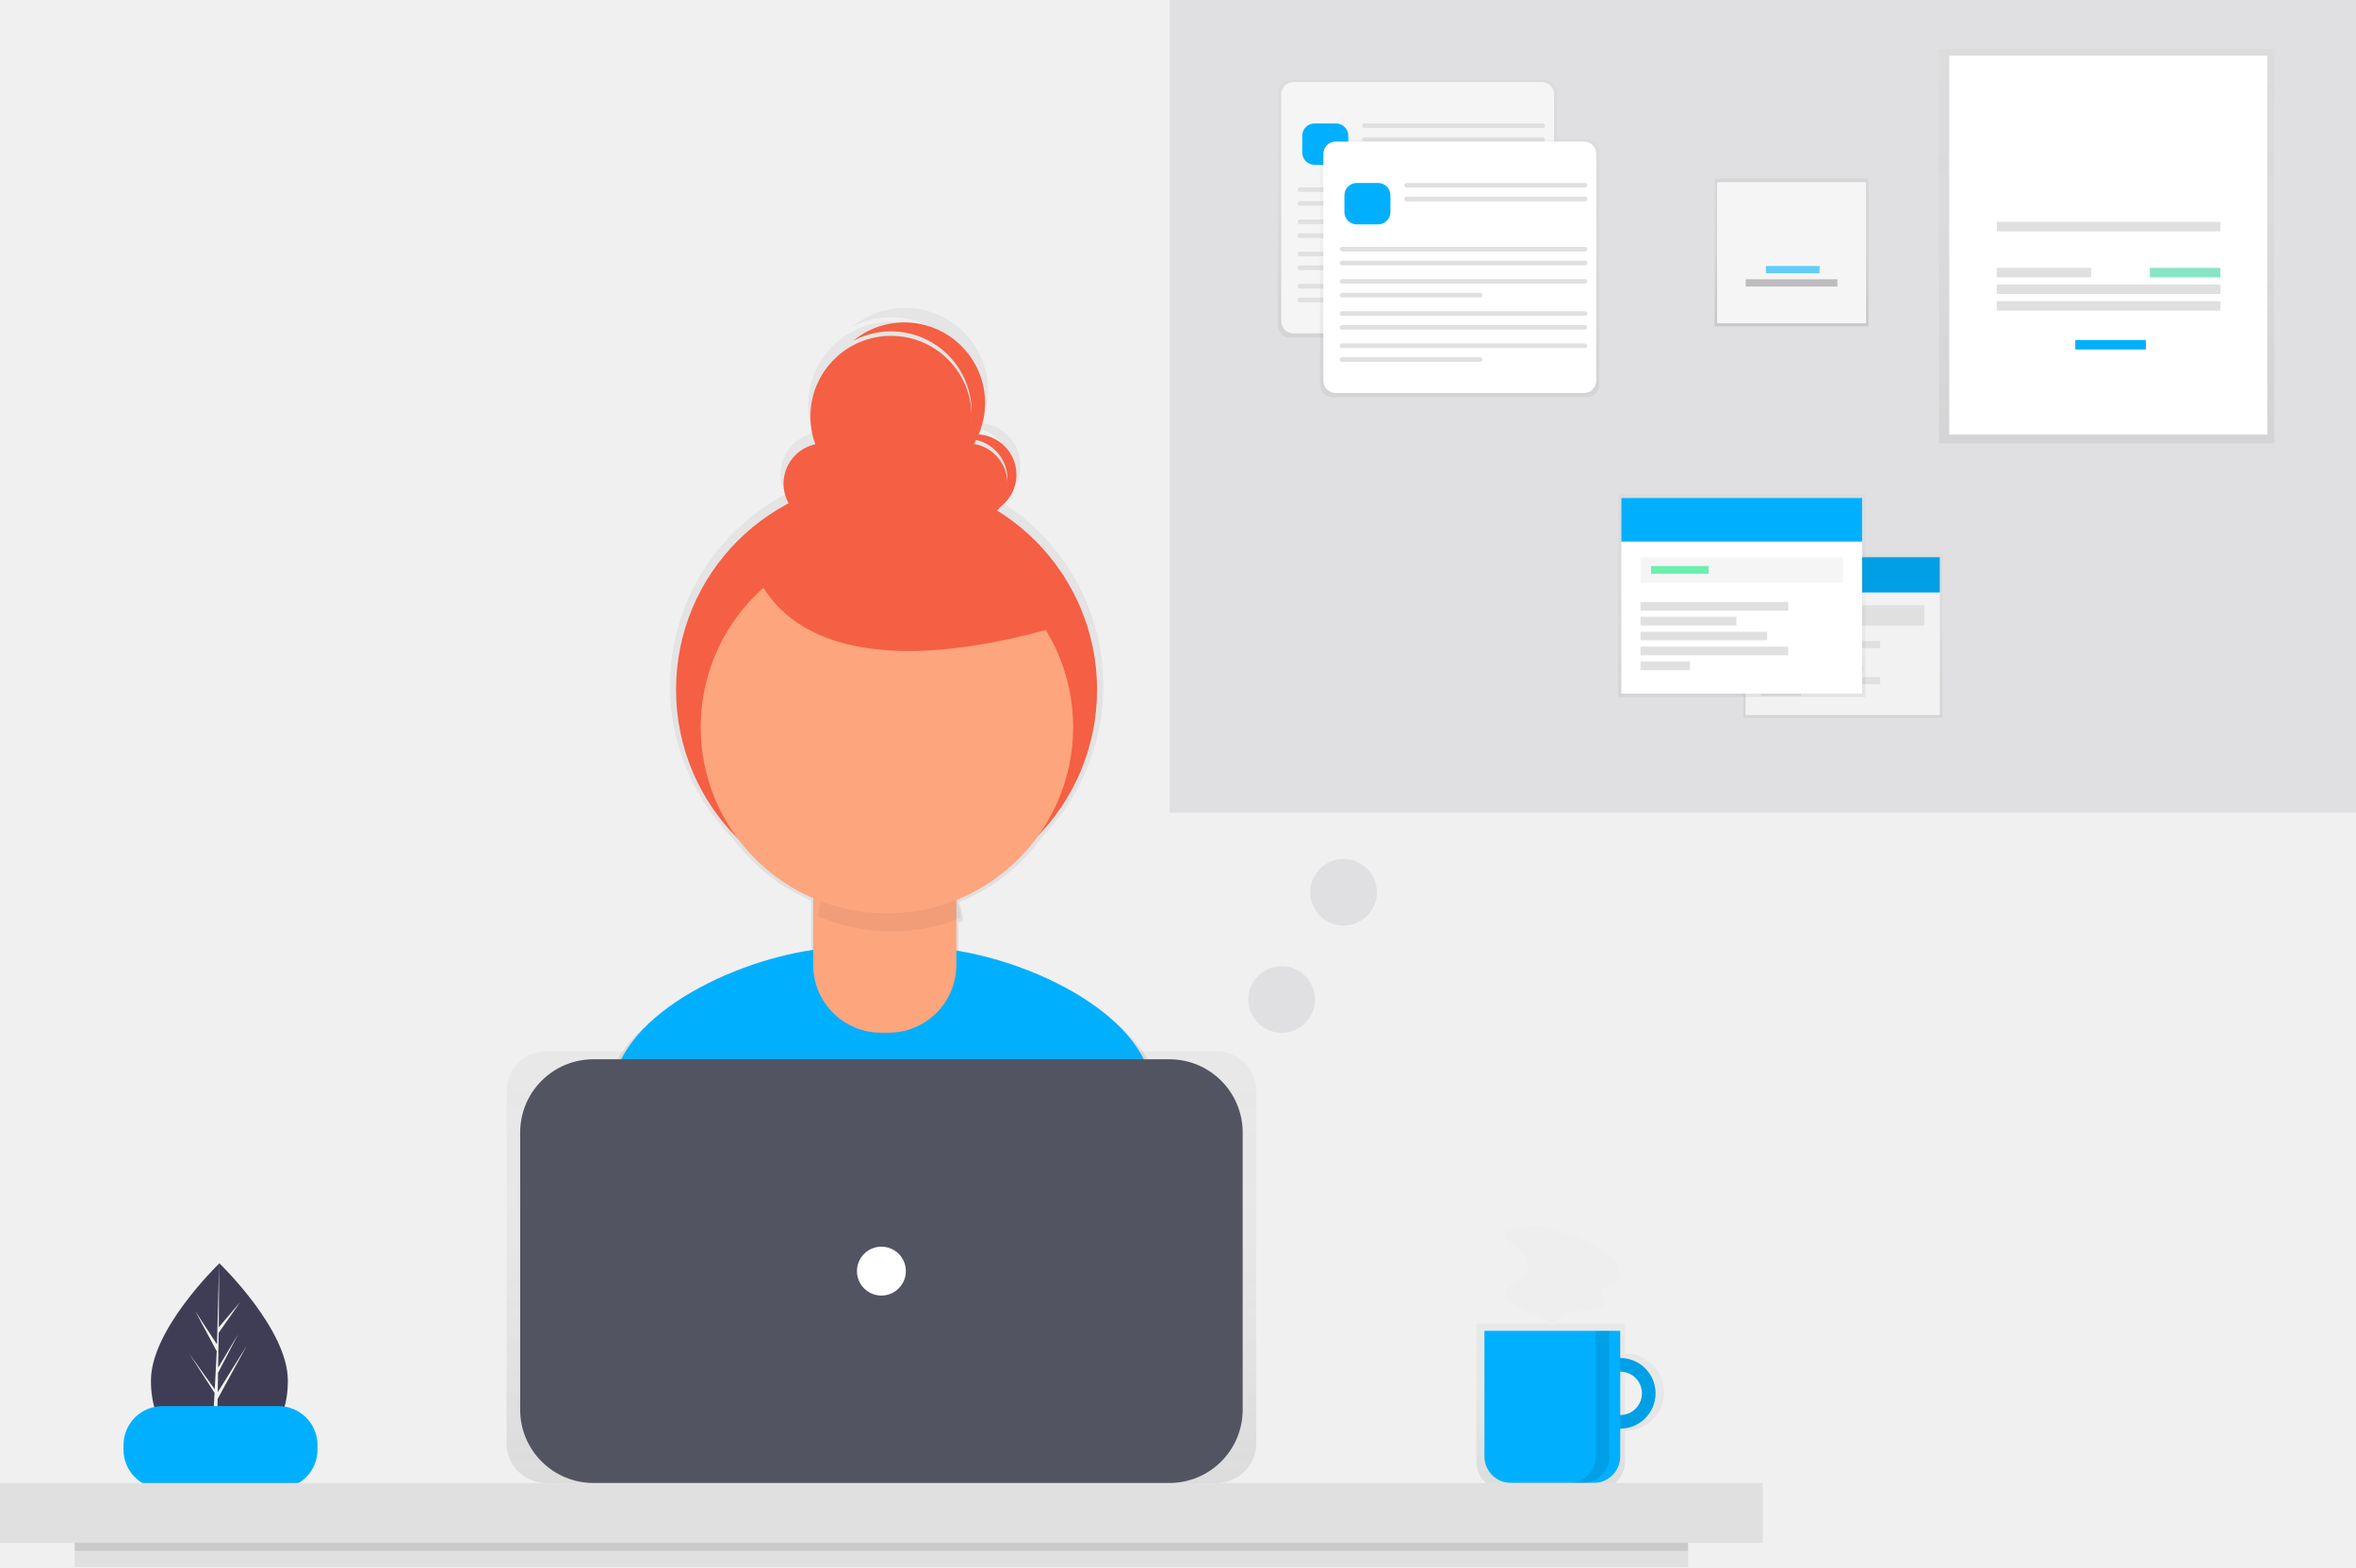
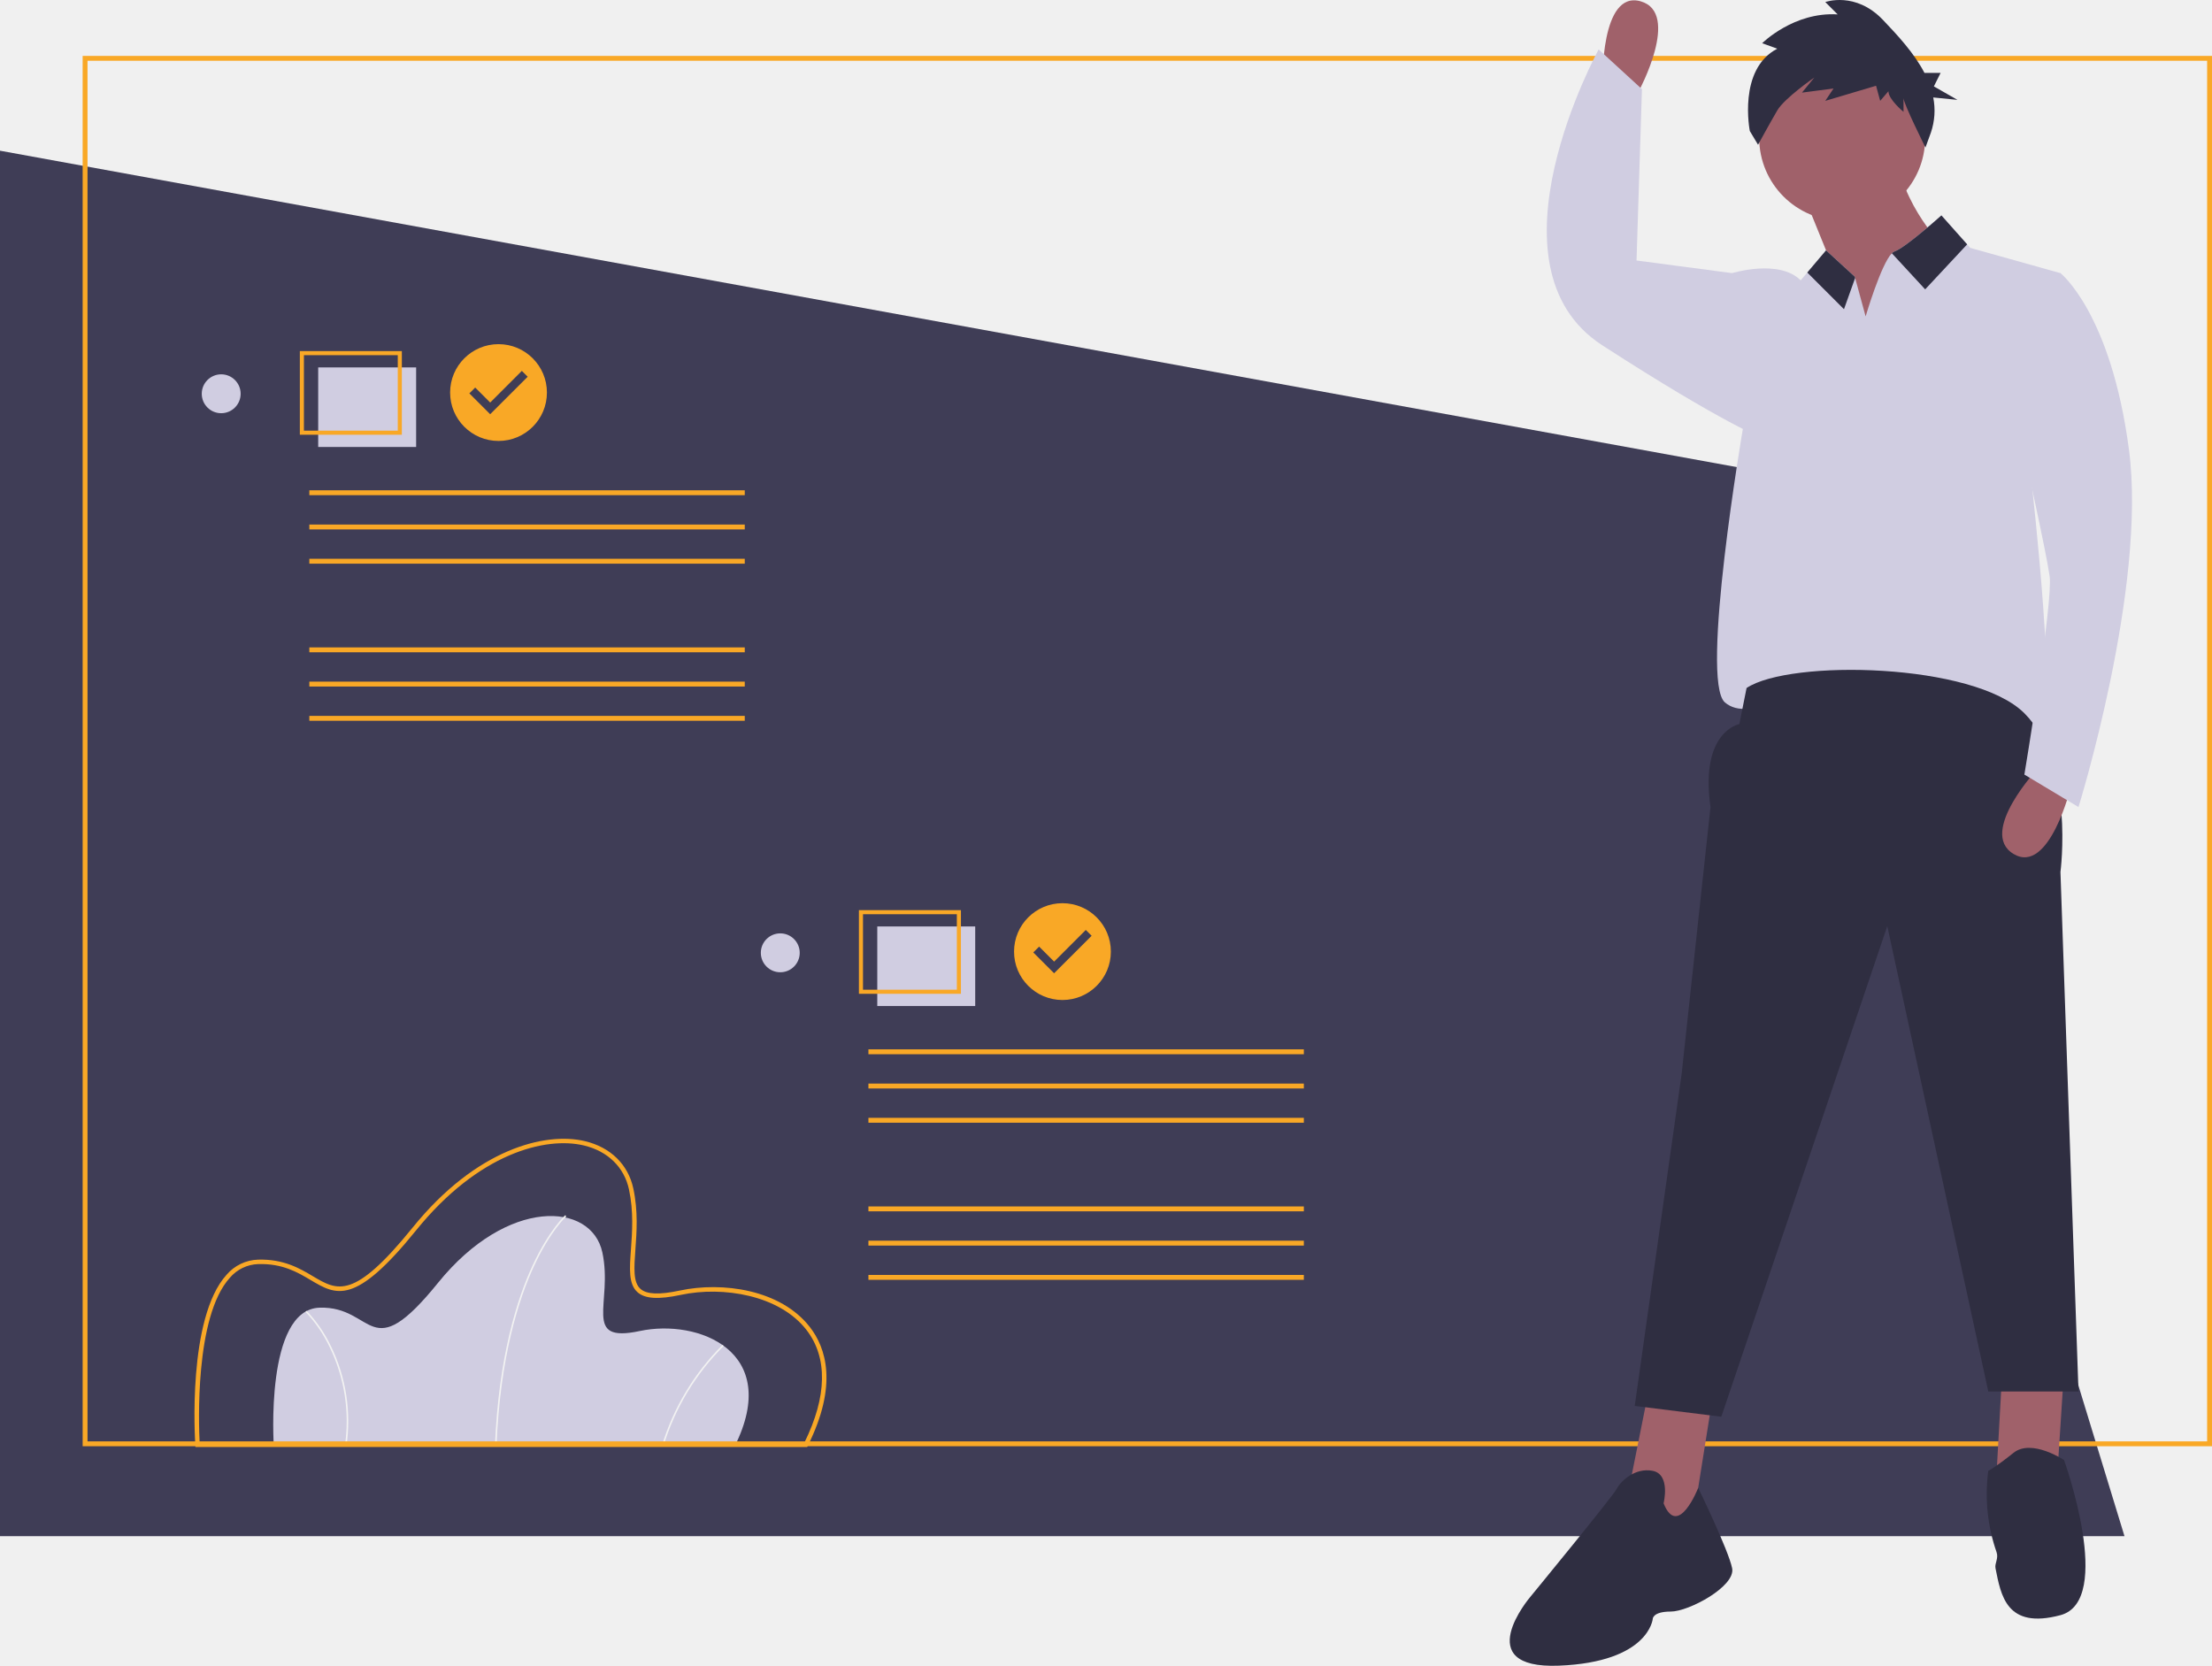
- <svg xmlns="http://www.w3.org/2000/svg" xmlns:xlink="http://www.w3.org/1999/xlink" id="e96d43fc-c2ba-4d44-92c2-c0adf9da4e64" data-name="Layer 1" width="862.844" height="574" viewBox="0 0 862.844 574">
-   <defs>
-     <linearGradient id="bfa0f4d2-dcfa-4ef6-86fd-560f9baa573d" x1="491.814" y1="649.09" x2="491.814" y2="275.777" gradientUnits="userSpaceOnUse">
-       <stop offset="0" stop-color="gray" stop-opacity="0.25" />
-       <stop offset="0.535" stop-color="gray" stop-opacity="0.12" />
-       <stop offset="1" stop-color="gray" stop-opacity="0.1" />
-     </linearGradient>
-     <linearGradient id="a8a26417-897b-4824-ba24-124e6df23ee1" x1="743.556" y1="708.815" x2="743.556" y2="647.802" xlink:href="#bfa0f4d2-dcfa-4ef6-86fd-560f9baa573d" />
-     <linearGradient id="ab5b96a4-0813-40c0-b204-ab4c684c1095" x1="322.803" y1="543.162" x2="322.803" y2="385.061" xlink:href="#bfa0f4d2-dcfa-4ef6-86fd-560f9baa573d" />
-     <linearGradient id="abf8dd20-0cff-4ae4-8a34-4657bd98ff8c" x1="519.121" y1="123.678" x2="519.121" y2="29.316" xlink:href="#bfa0f4d2-dcfa-4ef6-86fd-560f9baa573d" />
-     <linearGradient id="be1ebc98-5a27-4b7e-a024-d61eab9032a4" x1="534.557" y1="145.484" x2="534.557" y2="51.121" xlink:href="#bfa0f4d2-dcfa-4ef6-86fd-560f9baa573d" />
-     <linearGradient id="ef1bc669-8f5e-47d2-bcab-fb6965780cb0" x1="656.13" y1="119.518" x2="656.13" y2="65.397" xlink:href="#bfa0f4d2-dcfa-4ef6-86fd-560f9baa573d" />
-     <linearGradient id="fdab1853-eb02-4945-888d-7e18210c292d" x1="771.514" y1="162.365" x2="771.514" y2="18.041" xlink:href="#bfa0f4d2-dcfa-4ef6-86fd-560f9baa573d" />
-     <linearGradient id="abb561b1-6277-47b7-aebb-e0bd47f7b9cd" x1="674.919" y1="262.903" x2="674.919" y2="202.956" xlink:href="#bfa0f4d2-dcfa-4ef6-86fd-560f9baa573d" />
-     <linearGradient id="bfa125eb-3859-436e-b673-157c8f5e610a" x1="637.959" y1="255.272" x2="637.959" y2="180.968" xlink:href="#bfa0f4d2-dcfa-4ef6-86fd-560f9baa573d" />
-   </defs>
-   <path d="M274,668.622c0,18.88-11.224,25.473-25.069,25.473-.322,0-.643-.003-.962-.012-.641-.014-1.277-.042-1.904-.087-12.496-.883-22.205-7.816-22.205-25.374,0-18.169,23.215-41.097,24.966-42.799l.003-.002c.066-.066.101-.099.101-.099S274,649.74,274,668.622Z" transform="translate(-168.578 -163)" fill="#3f3d56" />
-   <path d="M248.016,691.207l9.17-12.812-9.193,14.218-.024,1.471c-.641-.014-1.277-.042-1.904-.087l.988-18.889-.007-.146.017-.028.092-1.784L237.94,658.895l9.243,12.916.023.378.747-14.272L240.064,643.189l7.985,12.221.777-29.587.003-.101v.099l-.129,23.332,7.853-9.25L248.668,651.162l-.207,12.779,7.334-12.263-7.365,14.145-.115,7.104,10.646-17.07L248.274,675.405Z" transform="translate(-168.578 -163)" fill="#f2f2f2" />
-   <path d="M592.513,559.448c-6.698-24.313-43.889-42.233-72.908-46.858v-11.679q.805-.3,1.6-.617a25.804,25.804,0,0,0-1.394-6.844A70.433,70.433,0,0,0,550.67,469.043,79.358,79.358,0,0,0,535.001,346.702a15.57,15.57,0,0,0-6.962-28.683,30.391,30.391,0,0,0-47.312-35.306,30.382,30.382,0,0,1,44.653,26.83c0,.267-.016.53-.023.795a30.386,30.386,0,1,0-58.904,11.367,15.194,15.194,0,0,0-10.057,22.256,79.361,79.361,0,0,0-19.353,126.219,70.445,70.445,0,0,0,28.622,22.681v19.467c-29.326,4.19-67.946,22.442-74.694,47.355-5.881,21.71-12.158,45.552-15.281,59.55,26.771,18.811,82.945,29.856,118.149,29.856,33.448,0,88.118-9.969,114.101-27.098C605.125,606.611,598.65,581.722,592.513,559.448ZM538.886,334.869c0,.277-.011.551-.026.824a15.197,15.197,0,0,0-12.619-14.113q.441-.747.842-1.521A15.197,15.197,0,0,1,538.886,334.869Z" transform="translate(-168.578 -163)" fill="url(#bfa0f4d2-dcfa-4ef6-86fd-560f9baa573d)" />
-   <path d="M493.781,643.773c32.495,0,85.608-9.685,110.851-26.326-2.734-14.943-9.025-39.123-14.987-60.762-7.592-27.559-55.511-46.665-84.097-46.665H478.002c-28.674,0-76.662,19.216-84.159,46.893-5.713,21.091-11.811,44.254-14.846,57.854C405.005,633.042,459.579,643.773,493.781,643.773Z" transform="translate(-168.578 -163)" fill="#00b0ff" />
-   <circle cx="324.68" cy="252.595" r="77.092" fill="#f55f44" />
-   <path d="M303.866,306.181h40.335a6.035,6.035,0,0,1,6.035,6.035v41.242a24.78,24.78,0,0,1-24.78,24.78H322.611a24.78,24.78,0,0,1-24.78-24.78V312.216A6.035,6.035,0,0,1,303.866,306.181Z" fill="#fda57d" />
-   <path d="M495.032,504.097a67.981,67.981,0,0,0,25.336-4.882,25.109,25.109,0,0,0-25.045-23.484H493.175a25.122,25.122,0,0,0-25.014,22.86A67.968,67.968,0,0,0,495.032,504.097Z" transform="translate(-168.578 -163)" opacity="0.05" />
-   <circle cx="324.817" cy="266.344" r="68.203" fill="#fda57d" />
-   <circle cx="301.717" cy="177.143" r="14.762" fill="#f55f44" />
-   <circle cx="354.205" cy="177.143" r="14.762" fill="#f55f44" />
-   <circle cx="326.32" cy="152.539" r="29.525" fill="#f55f44" />
-   <path d="M526.063,322.1a14.693,14.693,0,0,0-8.238,2.512,14.755,14.755,0,0,1,13.196,26.141,14.754,14.754,0,0,0-4.958-28.653Z" transform="translate(-168.578 -163)" fill="#f55f44" />
-   <path d="M499.819,281.094a29.403,29.403,0,0,0-18.777,6.74,29.522,29.522,0,0,1,32.633,48.851,29.521,29.521,0,0,0-13.856-55.59Z" transform="translate(-168.578 -163)" fill="#f55f44" />
-   <path d="M444.05,368.027s8.201,54.129,111.537,24.604L504.74,348.344Z" transform="translate(-168.578 -163)" fill="#f55f44" />
-   <rect x="45.227" y="515.012" width="71.055" height="30.236" rx="14.297" fill="#00b0ff" />
-   <g opacity="0.7">
-     <path d="M763.711,658.697V647.802H709.236V698.192a10.623,10.623,0,0,0,10.623,10.623h33.23a10.623,10.623,0,0,0,10.623-10.623V687.025a14.164,14.164,0,1,0,0-28.327Zm0,22.88V664.145a8.716,8.716,0,0,1,0,17.432Z" transform="translate(-168.578 -163)" fill="url(#a8a26417-897b-4824-ba24-124e6df23ee1)" />
-   </g>
-   <path d="M761.959,660.403a12.932,12.932,0,1,0,12.932,12.932A12.932,12.932,0,0,0,761.959,660.403Zm0,20.89a7.958,7.958,0,1,1,7.958-7.958A7.958,7.958,0,0,1,761.959,681.293Z" transform="translate(-168.578 -163)" fill="#00b0ff" />
-   <path d="M761.959,660.403a12.932,12.932,0,1,0,12.932,12.932A12.932,12.932,0,0,0,761.959,660.403Zm0,20.89a7.958,7.958,0,1,1,7.958-7.958A7.958,7.958,0,0,1,761.959,681.293Z" transform="translate(-168.578 -163)" opacity="0.1" />
-   <path d="M543.642,487.455h49.739a0,0,0,0,1,0,0v45.957a9.75,9.75,0,0,1-9.75,9.75H553.392a9.75,9.75,0,0,1-9.75-9.75V487.455A0,0,0,0,1,543.642,487.455Z" fill="#00b0ff" />
-   <rect y="543.162" width="645.606" height="21.885" fill="#e0e0e0" />
-   <g opacity="0.7">
-     <rect x="185.525" y="385.061" width="274.557" height="158.101" rx="14.5" fill="url(#ab5b96a4-0813-40c0-b204-ab4c684c1095)" />
-   </g>
-   <rect x="190.499" y="387.978" width="264.609" height="155.184" rx="26.835" fill="#535461" />
-   <circle cx="322.803" cy="465.57" r="8.953" fill="#fff" />
-   <rect x="27.356" y="565.047" width="590.894" height="8.953" fill="#e0e0e0" />
-   <rect x="27.356" y="565.047" width="590.894" height="2.984" opacity="0.1" />
-   <path d="M753.006,650.455v46.008a9.699,9.699,0,0,1-9.699,9.699h4.974a9.699,9.699,0,0,0,9.699-9.699V650.455Z" transform="translate(-168.578 -163)" opacity="0.1" />
-   <path d="M722.035,613.373a2.904,2.904,0,0,0-2.196,1.115c-.652,1.183.53,2.516,1.609,3.329,1.993,1.501,4.094,2.976,5.449,5.072s1.78,5.02.299,7.029c-1.934,2.622-6.548,3.187-6.994,6.414-.287,2.072,1.505,3.84,3.32,4.88,4.48,2.566,10.256,3.251,13.501,7.267,1.342-2.761,4.345-4.356,7.338-5.038s6.103-.631,9.138-1.093a3.159,3.159,0,0,0,2.521-1.337c.848-1.722-1.569-3.786-.735-5.515.635-1.315,2.501-1.213,3.863-1.74,2.218-.858,3.133-3.713,2.504-6.007s-2.408-4.086-4.278-5.556c-5.04-3.961-11.101-6.29-17.231-7.965-2.851-.779-6.198-2.001-9.159-2.119C728.125,611.996,724.865,612.889,722.035,613.373Z" transform="translate(-168.578 -163)" fill="#eee" />
-   <rect x="428.368" width="434.476" height="297.668" fill="#535461" opacity="0.1" />
-   <g opacity="0.5">
-     <rect x="467.983" y="29.316" width="102.276" height="94.362" rx="4.5" fill="url(#abf8dd20-0cff-4ae4-8a34-4657bd98ff8c)" />
-   </g>
-   <rect x="469.232" y="30.047" width="99.917" height="92.074" rx="4.5" fill="#f5f5f5" />
-   <rect x="476.932" y="45.213" width="16.85" height="15.165" rx="4.5" fill="#00b0ff" />
-   <rect x="498.838" y="45.213" width="66.985" height="1.685" rx="0.797" fill="#e0e0e0" />
-   <rect x="498.838" y="50.268" width="66.985" height="1.685" rx="0.797" fill="#e0e0e0" />
-   <rect x="475.247" y="68.616" width="90.576" height="1.685" rx="0.797" fill="#e0e0e0" />
-   <rect x="475.247" y="73.671" width="90.576" height="1.685" rx="0.797" fill="#e0e0e0" />
-   <rect x="475.247" y="80.411" width="90.576" height="1.685" rx="0.797" fill="#e0e0e0" />
-   <rect x="475.247" y="85.467" width="52.236" height="1.685" rx="0.797" fill="#e0e0e0" />
-   <rect x="475.247" y="92.19" width="90.576" height="1.685" rx="0.797" fill="#e0e0e0" />
-   <rect x="475.247" y="97.245" width="90.576" height="1.685" rx="0.797" fill="#e0e0e0" />
-   <rect x="475.247" y="103.986" width="90.576" height="1.685" rx="0.797" fill="#e0e0e0" />
-   <rect x="475.247" y="109.041" width="52.236" height="1.685" rx="0.797" fill="#e0e0e0" />
-   <g opacity="0.5">
-     <rect x="483.419" y="51.121" width="102.276" height="94.362" rx="4.5" fill="url(#be1ebc98-5a27-4b7e-a024-d61eab9032a4)" />
-   </g>
-   <rect x="484.667" y="51.853" width="99.917" height="92.074" rx="4.5" fill="#fff" />
-   <rect x="492.367" y="67.018" width="16.85" height="15.165" rx="4.5" fill="#00b0ff" />
-   <rect x="514.273" y="67.018" width="66.985" height="1.685" rx="0.797" fill="#e0e0e0" />
-   <rect x="514.273" y="72.073" width="66.985" height="1.685" rx="0.797" fill="#e0e0e0" />
-   <rect x="490.682" y="90.422" width="90.576" height="1.685" rx="0.797" fill="#e0e0e0" />
-   <rect x="490.682" y="95.477" width="90.576" height="1.685" rx="0.797" fill="#e0e0e0" />
-   <rect x="490.682" y="102.217" width="90.576" height="1.685" rx="0.797" fill="#e0e0e0" />
-   <rect x="490.682" y="107.272" width="52.236" height="1.685" rx="0.797" fill="#e0e0e0" />
-   <rect x="490.682" y="113.996" width="90.576" height="1.685" rx="0.797" fill="#e0e0e0" />
-   <rect x="490.682" y="119.051" width="90.576" height="1.685" rx="0.797" fill="#e0e0e0" />
-   <rect x="490.682" y="125.791" width="90.576" height="1.685" rx="0.797" fill="#e0e0e0" />
-   <rect x="490.682" y="130.846" width="52.236" height="1.685" rx="0.797" fill="#e0e0e0" />
-   <rect x="627.965" y="65.397" width="56.331" height="54.122" fill="url(#ef1bc669-8f5e-47d2-bcab-fb6965780cb0)" />
-   <rect x="628.848" y="66.722" width="54.563" height="51.692" fill="#f5f5f5" />
-   <g opacity="0.6">
-     <rect x="646.741" y="97.428" width="19.66" height="2.651" fill="#00b0ff" />
-   </g>
-   <rect x="639.341" y="102.288" width="33.577" height="2.651" fill="#bdbdbd" />
-   <g opacity="0.5">
-     <rect x="710.096" y="18.041" width="122.835" height="144.324" fill="url(#fdab1853-eb02-4945-888d-7e18210c292d)" />
-   </g>
-   <rect x="713.871" y="20.364" width="116.447" height="138.807" fill="#fff" />
-   <rect x="731.295" y="81.264" width="81.89" height="3.485" fill="#e0e0e0" />
-   <rect x="731.295" y="104.204" width="81.89" height="3.485" fill="#e0e0e0" />
-   <rect x="731.295" y="110.303" width="81.89" height="3.485" fill="#e0e0e0" />
-   <rect x="731.295" y="98.106" width="34.556" height="3.485" fill="#e0e0e0" />
-   <rect x="787.34" y="98.106" width="25.845" height="3.485" fill="#3ad29f" opacity="0.6" />
-   <rect x="760.043" y="124.532" width="25.845" height="3.485" fill="#00b0ff" />
-   <g opacity="0.5">
-     <rect x="638.426" y="202.956" width="72.986" height="59.948" fill="url(#abb561b1-6277-47b7-aebb-e0bd47f7b9cd)" />
-   </g>
-   <rect x="639.277" y="204.089" width="71.144" height="57.822" fill="#f2f2f2" />
-   <rect x="639.277" y="204.089" width="71.144" height="12.897" fill="#00b0ff" />
-   <rect x="639.277" y="204.089" width="71.144" height="12.897" opacity="0.1" />
-   <rect x="644.945" y="221.663" width="59.806" height="7.511" fill="#e0e0e0" />
-   <rect x="644.945" y="234.843" width="43.65" height="2.551" fill="#e0e0e0" />
-   <rect x="644.945" y="239.236" width="28.344" height="2.551" fill="#e0e0e0" />
-   <rect x="644.945" y="243.629" width="37.414" height="2.551" fill="#e0e0e0" />
-   <rect x="644.945" y="248.023" width="43.65" height="2.551" fill="#e0e0e0" />
-   <rect x="644.945" y="252.416" width="14.597" height="2.551" fill="#e0e0e0" />
-   <g opacity="0.5">
-     <rect x="592.726" y="180.968" width="90.464" height="74.304" fill="url(#bfa125eb-3859-436e-b673-157c8f5e610a)" />
-   </g>
-   <rect x="593.78" y="182.374" width="88.181" height="71.669" fill="#fff" />
-   <rect x="593.78" y="182.374" width="88.181" height="15.985" fill="#00b0ff" />
-   <rect x="600.807" y="204.155" width="74.128" height="9.31" fill="#f5f5f5" />
-   <rect x="600.807" y="220.492" width="54.103" height="3.162" fill="#e0e0e0" />
-   <rect x="600.807" y="225.937" width="35.132" height="3.162" fill="#e0e0e0" />
-   <rect x="600.807" y="231.382" width="46.374" height="3.162" fill="#e0e0e0" />
-   <rect x="600.807" y="236.828" width="54.103" height="3.162" fill="#e0e0e0" />
-   <rect x="600.807" y="242.273" width="18.093" height="3.162" fill="#e0e0e0" />
-   <rect x="604.671" y="207.317" width="21.079" height="2.811" fill="#69f0ae" />
-   <circle cx="469.373" cy="366.072" r="12.214" fill="#535461" opacity="0.1" />
-   <circle cx="492.057" cy="326.812" r="12.214" fill="#535461" opacity="0.1" />
+ <svg xmlns="http://www.w3.org/2000/svg" id="adc4e792-6005-44b2-b71b-0efc63d2afdb" data-name="Layer 1" width="910" height="685.33" viewBox="0 0 910 685.33">
+   <polygon points="874 632 0 632 0 62 741 197 874 632" fill="#3f3d56" />
+   <path d="M447.251,702.335H257.646s-3.843-56.369,18.897-57.01,20.178,24.982,48.683-10.249,63.095-33.309,67.579-12.491-8.648,37.473,15.373,32.348S466.788,663.261,447.251,702.335Z" transform="translate(-145 -107.3352)" fill="#d0cde1" />
+   <path d="M349.248,702.348l-.64-.026c1.492-37.113,9.265-60.959,15.523-74.427,6.794-14.624,13.342-20.544,13.407-20.603l.426.479c-.064.058-6.535,5.919-13.275,20.444C358.465,641.627,350.735,665.375,349.248,702.348Z" transform="translate(-145 -107.3352)" fill="#f2f2f2" />
+   <path d="M417.871,702.425l-.615-.179a99.365,99.365,0,0,1,25.017-41.621l.43.474A98.691,98.691,0,0,0,417.871,702.425Z" transform="translate(-145 -107.3352)" fill="#f2f2f2" />
+   <path d="M287.509,702.379l-.635-.088a69.765,69.765,0,0,0-6.275-40.778,56.148,56.148,0,0,0-9.903-14.451l.443-.462a56.851,56.851,0,0,1,10.034,14.63A70.404,70.404,0,0,1,287.509,702.379Z" transform="translate(-145 -107.3352)" fill="#f2f2f2" />
+   <path d="M1055,702.335H179v-572h876Zm-874-2h872v-568H181Z" transform="translate(-145 -107.3352)" fill="#f9a826" />
+   <path d="M477.072,702.634H225.413l-.058-.852c-.145-2.121-3.355-52.144,12.853-69.992a17.752,17.752,0,0,1,12.973-6.225c10.565-.301,17.205,3.657,22.56,6.833,10.094,5.988,16.762,9.944,41.006-20.021,26.264-32.462,54.602-39.445,70.892-35.562,10.525,2.51,17.78,9.602,19.903,19.46,2.01,9.334,1.37,18.104.856,25.152-.551,7.54-.986,13.496,2.111,16.195,2.585,2.252,7.745,2.457,16.238.644,17.274-3.685,41.377-.532,53.475,15.1,6.509,8.41,11.636,23.696-.897,48.764Zm-249.941-1.829h248.809c9.34-18.949,9.631-34.957.836-46.321-11.098-14.339-34.382-18.114-51.648-14.43-9.227,1.969-14.725,1.644-17.821-1.054-3.786-3.299-3.322-9.657-2.734-17.707.506-6.931,1.136-15.556-.819-24.634-1.969-9.141-8.726-15.726-18.539-18.065-15.771-3.763-43.317,3.133-69.046,34.933-25.238,31.193-32.84,26.685-43.36,20.444-5.421-3.215-11.577-6.862-21.575-6.578a15.989,15.989,0,0,0-11.67,5.626C224.995,649.06,226.774,694.042,227.131,700.805Z" transform="translate(-145 -107.3352)" fill="#f9a826" />
+   <rect x="127.261" y="266.343" width="179.127" height="2.013" fill="#f9a826" />
+   <rect x="127.261" y="280.432" width="179.127" height="2.013" fill="#f9a826" />
+   <rect x="127.261" y="294.521" width="179.127" height="2.013" fill="#f9a826" />
+   <rect x="127.261" y="201.711" width="179.127" height="2.013" fill="#f9a826" />
+   <rect x="127.261" y="215.8" width="179.127" height="2.013" fill="#f9a826" />
+   <rect x="127.261" y="229.888" width="179.127" height="2.013" fill="#f9a826" />
+   <rect x="130.904" y="151.157" width="40.29" height="32.736" fill="#d0cde1" />
+   <path d="M310.319,286.192h-41.969V251.777h41.969ZM270.028,284.513h38.612V253.456H270.028Z" transform="translate(-145 -107.3352)" fill="#f9a826" />
+   <circle cx="91" cy="162" r="8" fill="#d0cde1" />
+   <rect x="357.261" y="496.343" width="179.127" height="2.013" fill="#f9a826" />
+   <rect x="357.261" y="510.432" width="179.127" height="2.013" fill="#f9a826" />
+   <rect x="357.261" y="524.521" width="179.127" height="2.013" fill="#f9a826" />
+   <rect x="357.261" y="431.711" width="179.127" height="2.013" fill="#f9a826" />
+   <rect x="357.261" y="445.8" width="179.127" height="2.013" fill="#f9a826" />
+   <rect x="357.261" y="459.888" width="179.127" height="2.013" fill="#f9a826" />
+   <rect x="360.904" y="381.157" width="40.29" height="32.736" fill="#d0cde1" />
+   <path d="M540.319,516.192h-41.969V481.777h41.969ZM500.028,514.513h38.612V483.456H500.028Z" transform="translate(-145 -107.3352)" fill="#f9a826" />
+   <circle cx="321" cy="392" r="8" fill="#d0cde1" />
+   <path d="M881.337,173.69,900.632,221.185l11.874,32.653,31.169-46.011S924.38,188.532,924.38,163.3Z" transform="translate(-145 -107.3352)" fill="#a0616a" />
+   <polygon points="678.453 570.991 669.547 615.517 694.779 636.296 705.169 570.991 678.453 570.991" fill="#a0616a" />
+   <polygon points="823.907 560.601 820.938 614.033 846.17 609.58 849.138 563.569 823.907 560.601" fill="#a0616a" />
+   <circle cx="757.859" cy="56.707" r="34.137" fill="#a0616a" />
+   <path d="M980.78,305.786s11.874,103.896,2.968,103.896S931.801,400.776,922.896,393.355s-37.106-4.453-37.106-4.453-20.779,16.326-31.169,7.421,7.421-112.801,7.421-112.801l-4.453-63.822s19.295-5.937,28.2,2.968l2.716-3.221,7.718-9.113L908.053,221.185l.134.505,4.319,15.822s6.323-21.492,10.79-25.974a3.143,3.143,0,0,1,1.083-.742c4.453-1.484,19.295-14.842,19.295-14.842l10.597,11.918,1.276,1.44,37.106,10.39Z" transform="translate(-145 -107.3352)" fill="#d0cde1" />
+   <path d="M863.527,390.386l-2.968,14.842s-16.326,2.968-11.874,34.137L836.811,549.198l-19.295,136.549,35.621,4.453,68.274-201.854L962.97,679.81h37.106l-7.421-213.728s5.937-44.527-14.842-65.306S881.337,378.513,863.527,390.386Z" transform="translate(-145 -107.3352)" fill="#2f2e41" />
+   <path d="M829.39,725.821s2.968-11.874-4.453-13.358-13.358,4.453-14.842,7.421-35.621,44.527-35.621,44.527-25.232,29.684,11.874,28.2,38.59-19.295,38.59-19.295,0-2.968,7.421-2.968,26.716-10.39,25.232-17.811-13.966-33.072-13.966-33.072S835.327,740.663,829.39,725.821Z" transform="translate(-145 -107.3352)" fill="#2f2e41" />
+   <path d="M994.138,708.01s-13.358-8.905-20.779-2.968-10.39,7.421-10.39,7.421l-.12.899a72.651,72.651,0,0,0,3.528,32.579c.88,2.639-.851,4.538-.44,6.597,2.226,11.132,4.453,25.232,26.716,19.295S994.138,708.01,994.138,708.01Z" transform="translate(-145 -107.3352)" fill="#2f2e41" />
+   <path d="M983.749,423.039s-25.232,26.716-10.39,35.621,23.748-28.2,23.748-28.2Z" transform="translate(-145 -107.3352)" fill="#a0616a" />
+   <path d="M819.113,144.982s17.507-32.309.873-37.095-15.691,33.361-15.691,33.361Z" transform="translate(-145 -107.3352)" fill="#a0616a" />
+   <polygon points="763.187 114.354 758.601 127.208 743.506 112.113 751.224 103 763.053 113.85 763.187 114.354" fill="#2f2e41" />
+   <path d="M954.272,207.871,936.996,226.38,923.296,211.537a3.143,3.143,0,0,1,1.083-.742c4.453-1.484,19.295-14.842,19.295-14.842Z" transform="translate(-145 -107.3352)" fill="#2f2e41" />
+   <path d="M973.359,224.153l19.295-4.453s20.779,16.326,28.2,72.727-20.779,146.938-20.779,146.938l-22.263-13.358s11.874-71.243,10.39-81.632S977.812,293.912,977.812,293.912Z" transform="translate(-145 -107.3352)" fill="#d0cde1" />
+   <path d="M876.156,127.373l-6.21-2.258s12.984-12.984,31.048-11.854l-5.081-5.081s12.419-4.516,23.709,7.339c5.935,6.232,12.802,13.557,17.083,21.808h6.65l-2.775,5.551,9.714,5.551-9.971-.997a28.01,28.01,0,0,1-.943,14.376l-2.258,6.209s-9.032-18.064-9.032-20.322v5.645s-6.21-5.08-6.21-8.467l-3.387,3.952-1.694-6.21-20.887,6.21,3.387-5.08-12.984,1.694,5.081-6.21s-12.287,8.489-15.242,13.548c-3.144,5.384-7.903,14.113-7.903,14.113l-3.387-5.645S859.786,135.84,876.156,127.373Z" transform="translate(-145 -107.3352)" fill="#2f2e41" />
+   <path d="M865.011,222.669l-7.421-2.968-39.332-5.195,2.226-70.501-17.811-16.326s-48.979,89.053,1.484,121.706,66.79,38.59,66.79,38.59Z" transform="translate(-145 -107.3352)" fill="#d0cde1" />
+   <path d="M582.087,478.922A19.913,19.913,0,1,0,602,498.835,19.913,19.913,0,0,0,582.087,478.922Zm-3.435,28.825-8.566-8.566,2.403-2.403,6.171,6.171L591.685,489.924l2.403,2.403Z" transform="translate(-145 -107.3352)" fill="#f9a826" />
+   <path d="M350.087,248.922A19.913,19.913,0,1,0,370,268.835,19.913,19.913,0,0,0,350.087,248.922Zm-3.435,28.825-8.566-8.566,2.403-2.403,6.171,6.171L359.685,259.924l2.403,2.403Z" transform="translate(-145 -107.3352)" fill="#f9a826" />
</svg>
